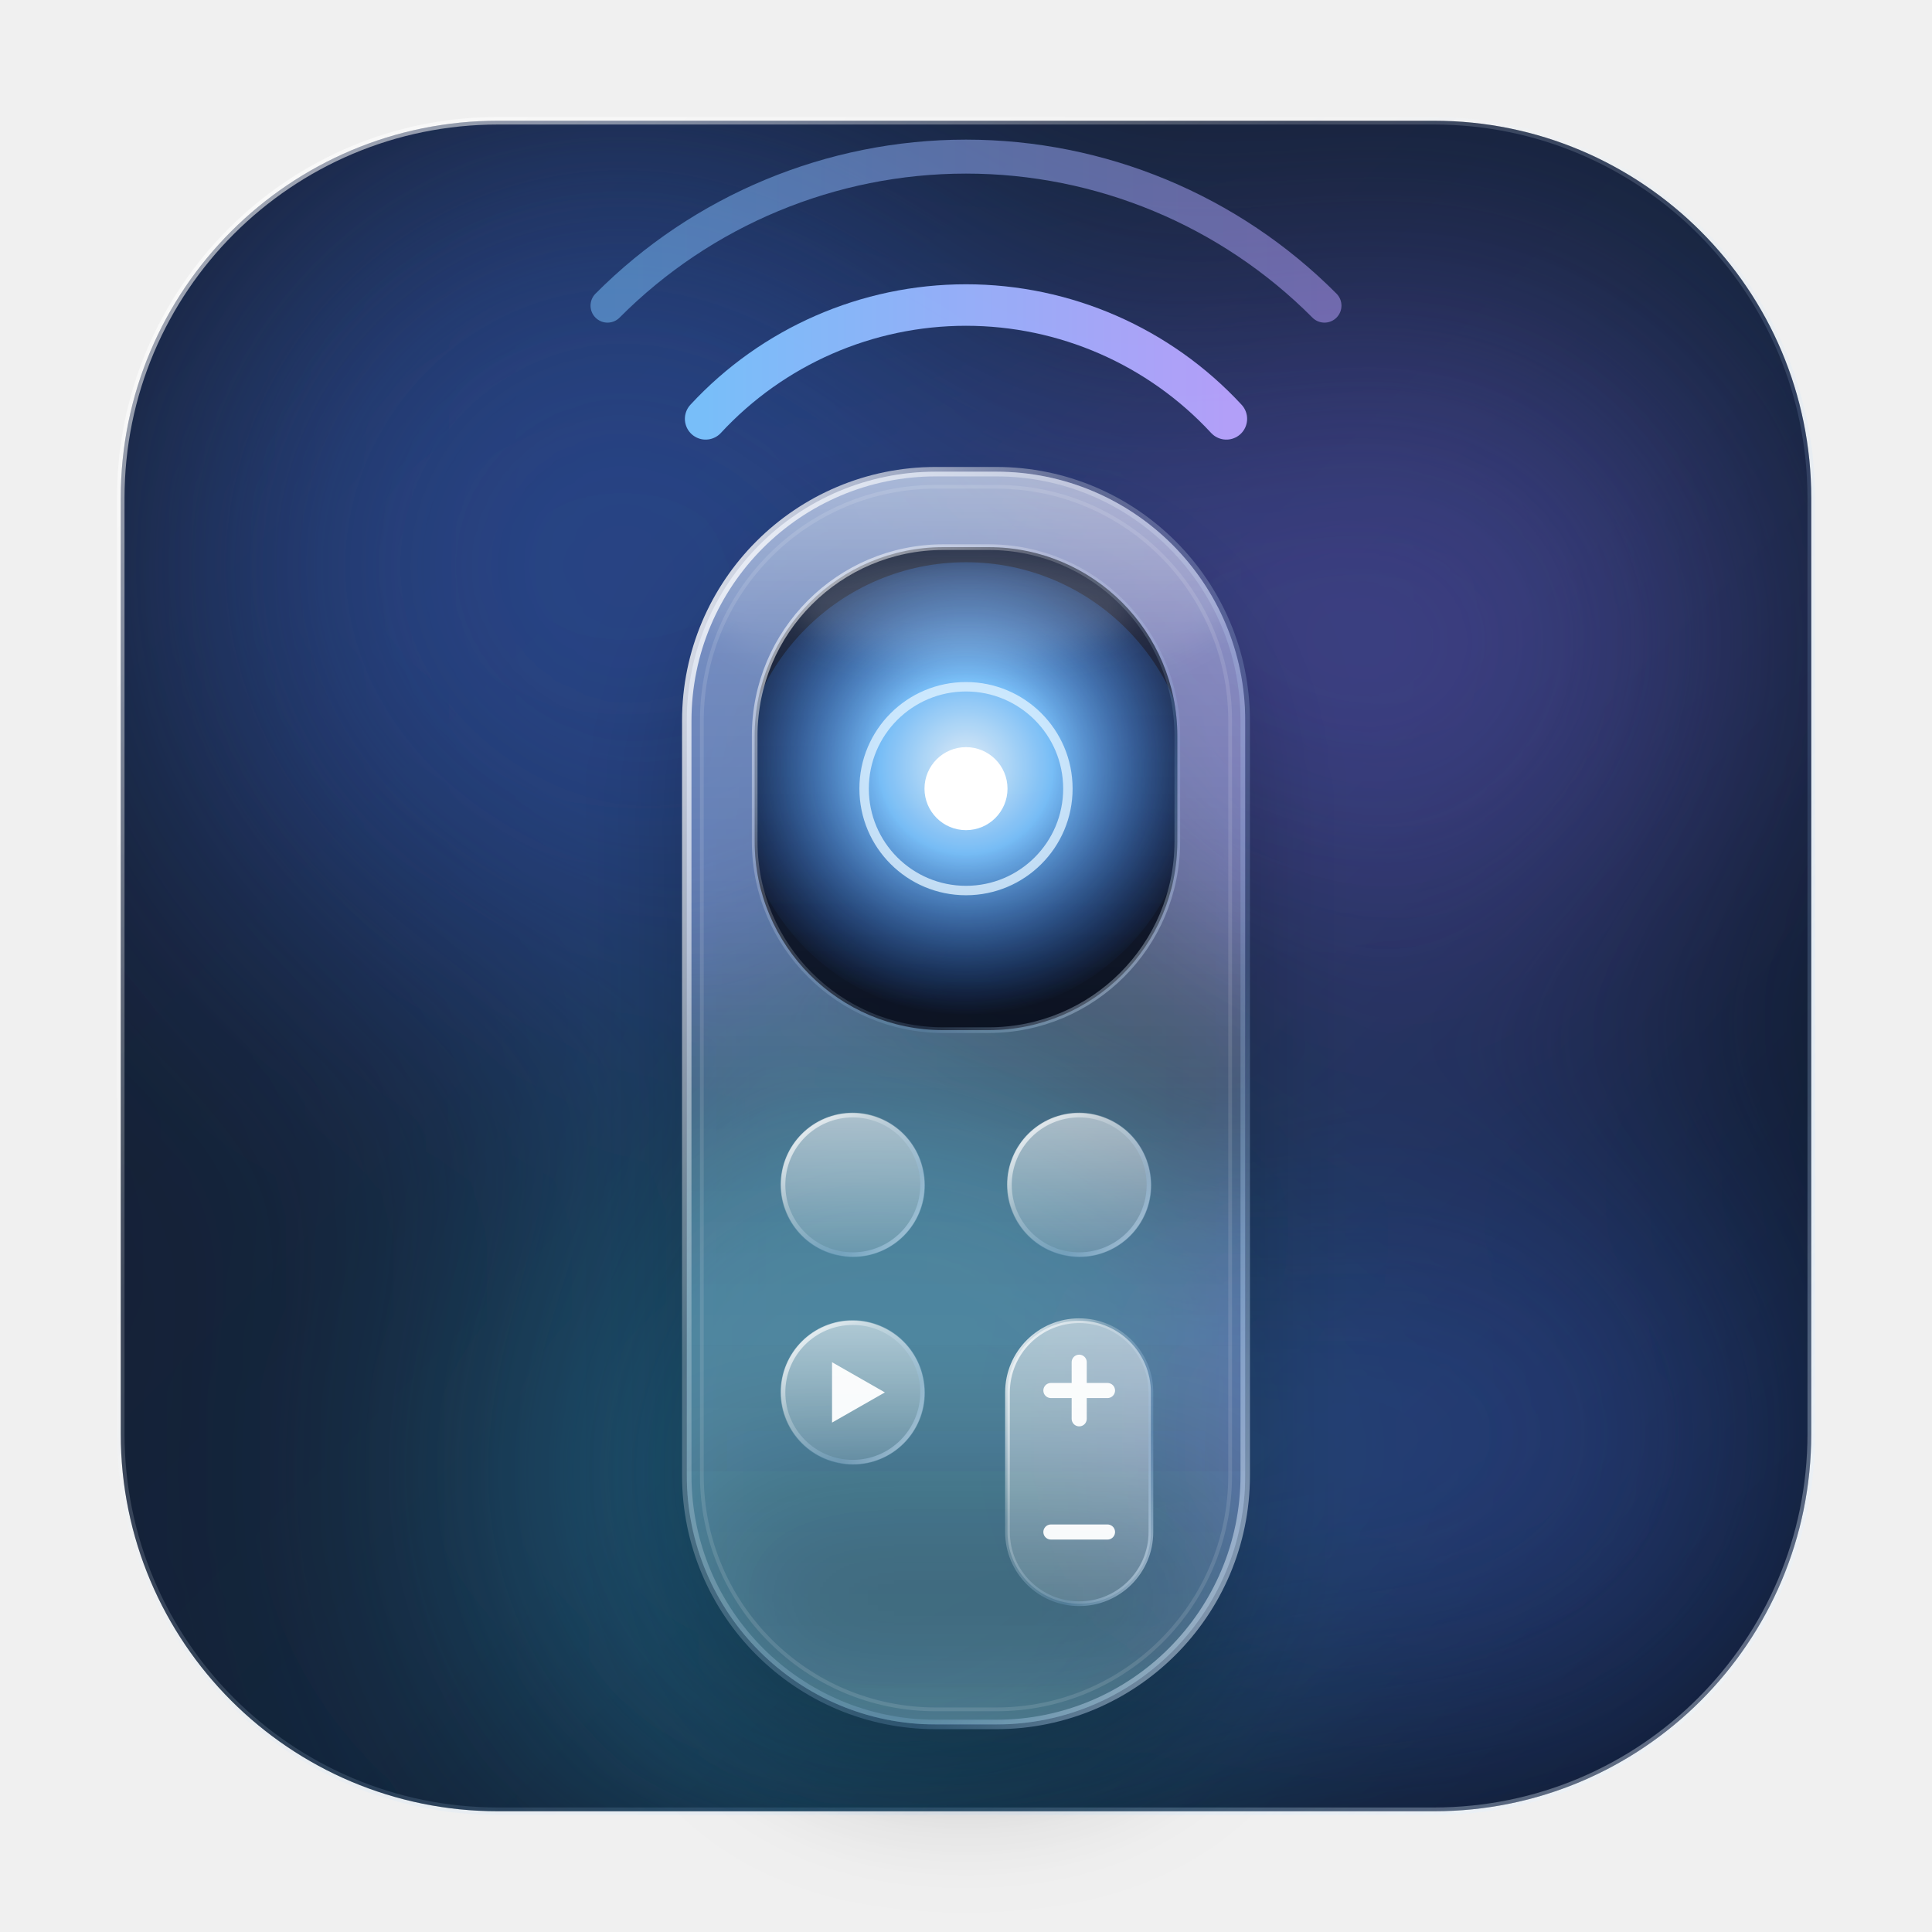
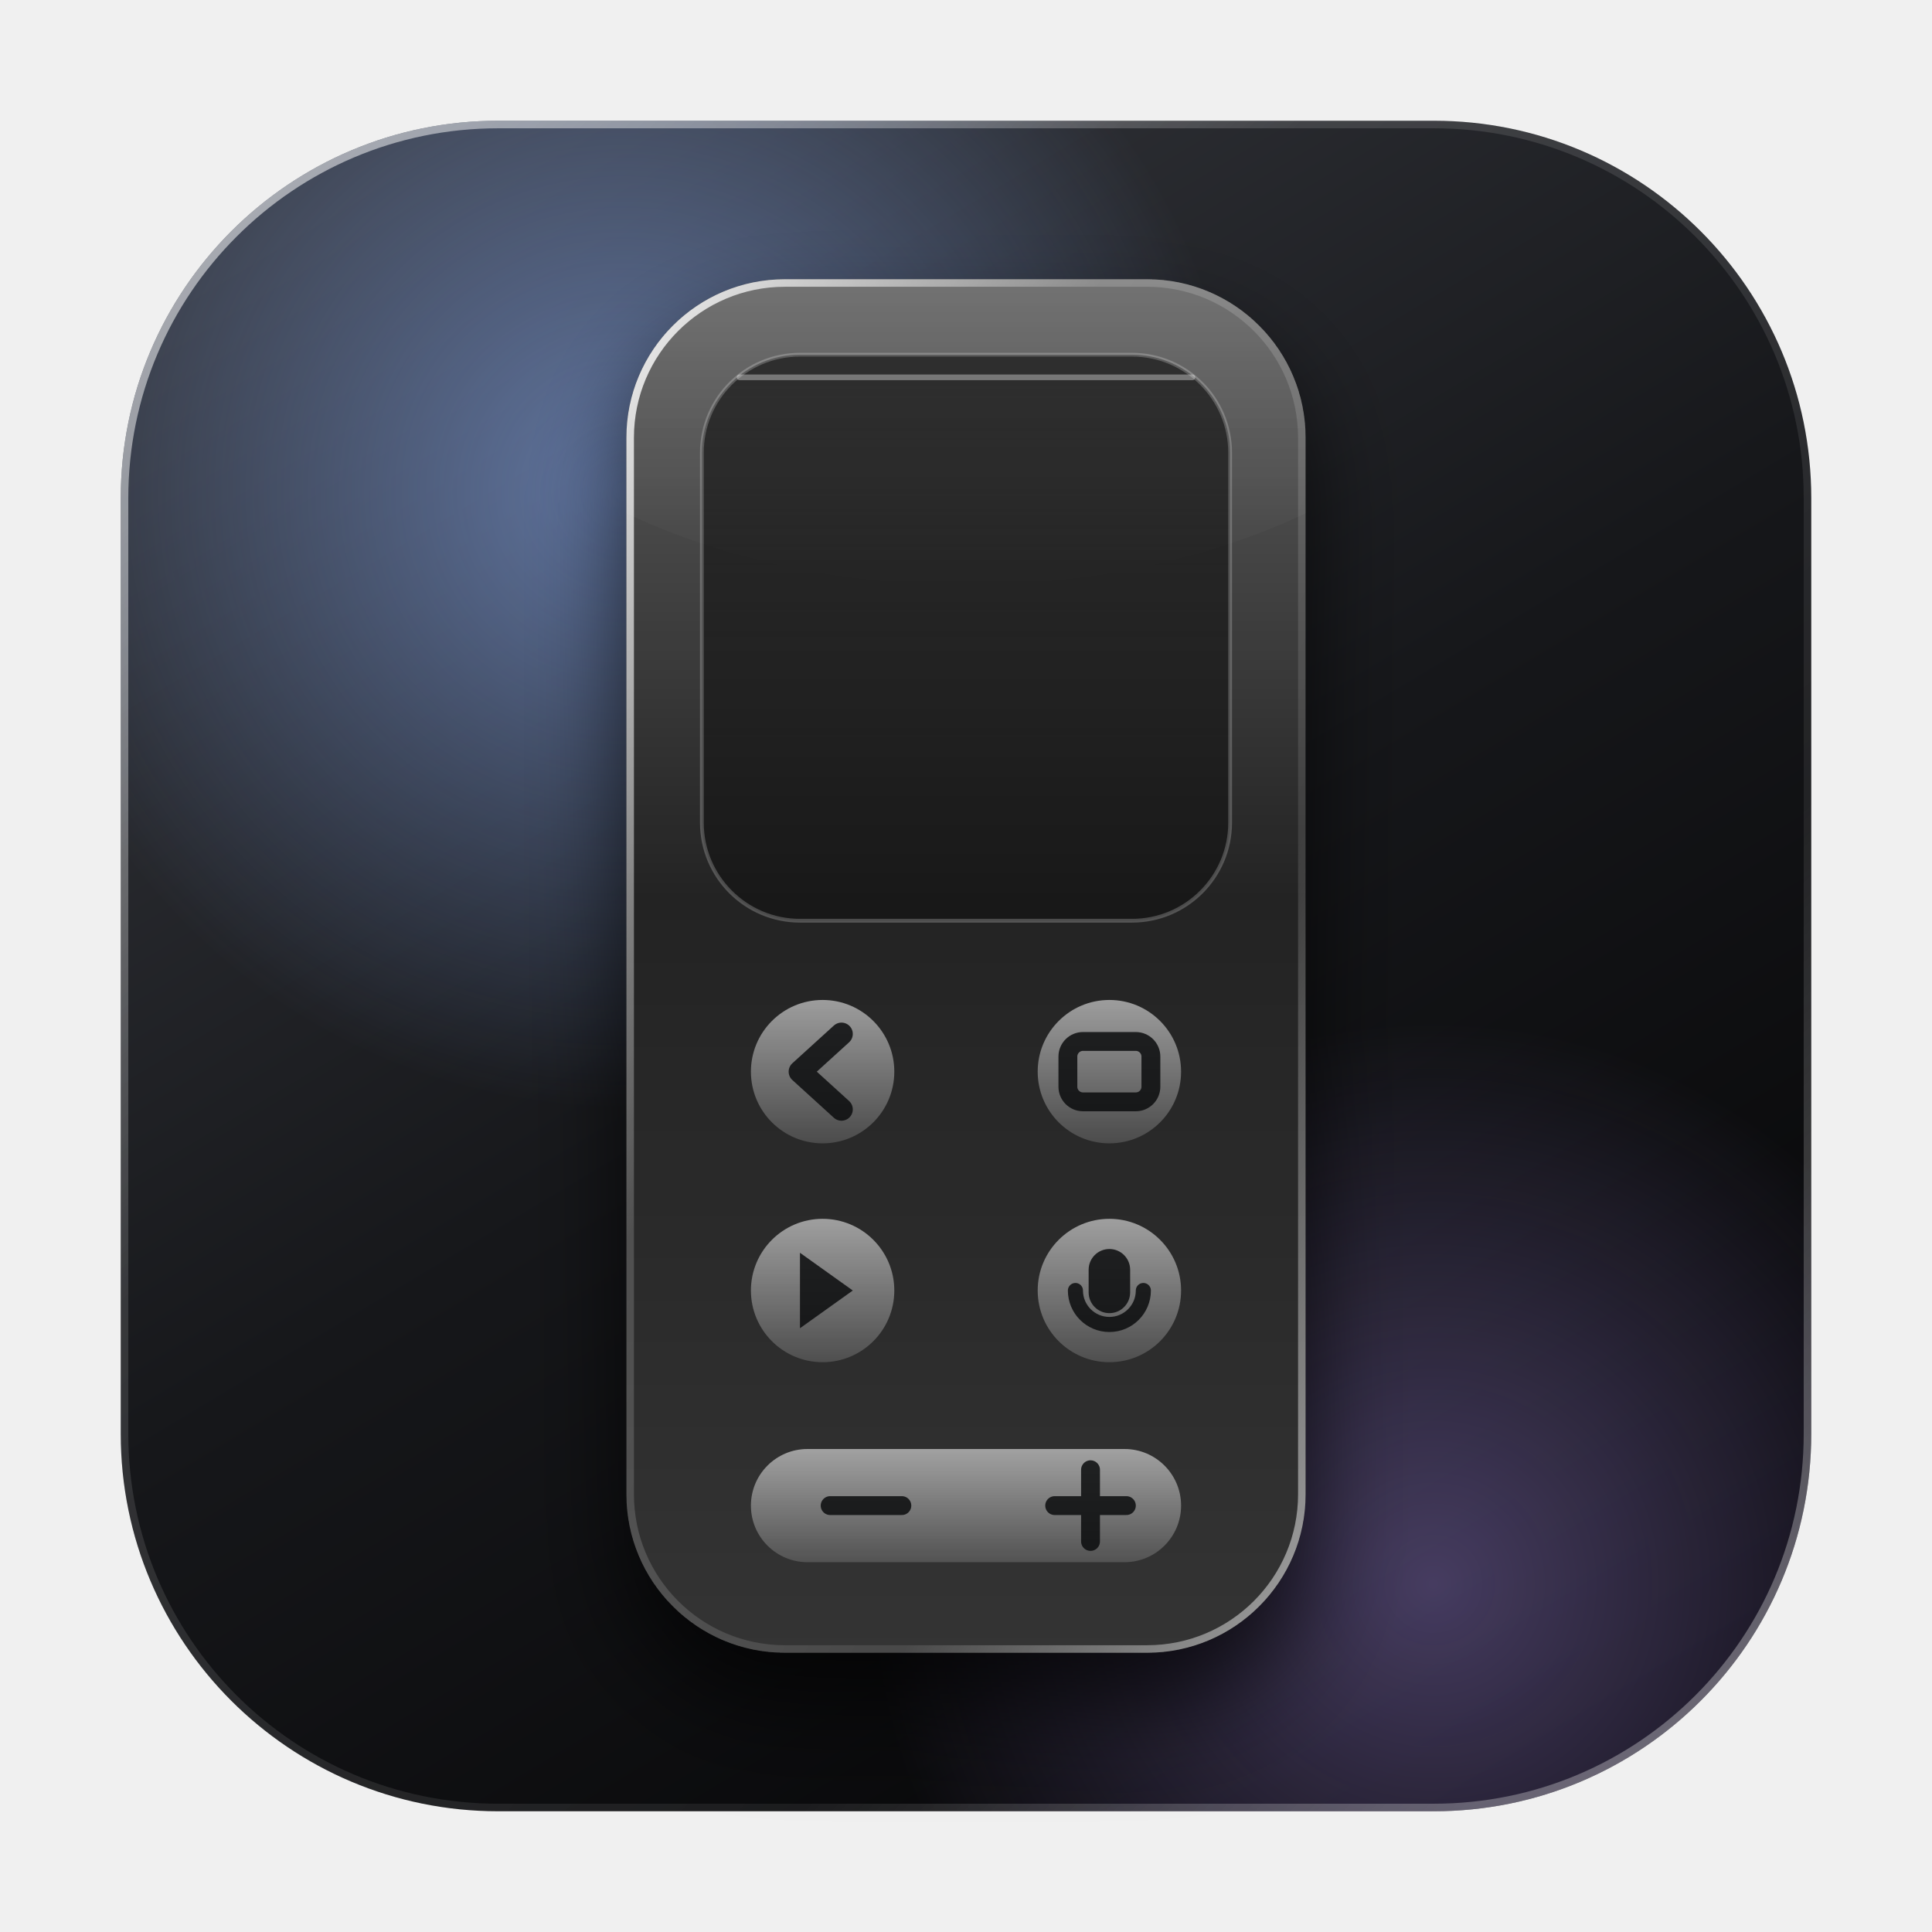
<svg xmlns="http://www.w3.org/2000/svg" viewBox="0 0 1024 1024" width="1024" height="1024">
  <defs>
-     <linearGradient id="bg" x1="0" y1="0" x2="1" y2="1">
-       <stop offset="0" stop-color="#1b2338" />
-       <stop offset="0.55" stop-color="#16263e" />
-       <stop offset="1" stop-color="#0b1424" />
+     <linearGradient id="bg" x1="0.2" y1="0" x2="0.8" y2="1">
+       <stop offset="0" stop-color="#34363c" />
+       <stop offset="0.5" stop-color="#16171a" />
+       <stop offset="1" stop-color="#050506" />
    </linearGradient>
-     <filter id="blurBig" x="-50%" y="-50%" width="200%" height="200%">
-       <feGaussianBlur stdDeviation="90" />
-     </filter>
-     <filter id="blurMed" x="-50%" y="-50%" width="200%" height="200%">
-       <feGaussianBlur stdDeviation="46" />
-     </filter>
-     <filter id="blurSm" x="-50%" y="-50%" width="200%" height="200%">
-       <feGaussianBlur stdDeviation="8" />
+     <radialGradient id="glowA" cx="0.5" cy="0.5" r="0.5">
+       <stop offset="0" stop-color="#8fb4ff" stop-opacity="0.55" />
+       <stop offset="1" stop-color="#8fb4ff" stop-opacity="0" />
+     </radialGradient>
+     <radialGradient id="glowB" cx="0.5" cy="0.5" r="0.5">
+       <stop offset="0" stop-color="#b79bff" stop-opacity="0.35" />
+       <stop offset="1" stop-color="#b79bff" stop-opacity="0" />
+     </radialGradient>
+     <linearGradient id="rim" x1="0" y1="0" x2="1" y2="1">
+       <stop offset="0" stop-color="#ffffff" stop-opacity="0.9" />
+       <stop offset="0.35" stop-color="#ffffff" stop-opacity="0.18" />
+       <stop offset="0.7" stop-color="#ffffff" stop-opacity="0.10" />
+       <stop offset="1" stop-color="#ffffff" stop-opacity="0.55" />
+     </linearGradient>
+     <linearGradient id="glass" x1="0" y1="0" x2="0" y2="1">
+       <stop offset="0" stop-color="#ffffff" stop-opacity="0.34" />
+       <stop offset="0.45" stop-color="#ffffff" stop-opacity="0.09" />
+       <stop offset="1" stop-color="#ffffff" stop-opacity="0.16" />
+     </linearGradient>
+     <linearGradient id="pad" x1="0" y1="0" x2="0" y2="1">
+       <stop offset="0" stop-color="#000000" stop-opacity="0.55" />
+       <stop offset="1" stop-color="#000000" stop-opacity="0.30" />
+     </linearGradient>
+     <linearGradient id="spec" x1="0" y1="0" x2="0" y2="1">
+       <stop offset="0" stop-color="#ffffff" stop-opacity="0.55" />
+       <stop offset="1" stop-color="#ffffff" stop-opacity="0" />
+     </linearGradient>
+     <linearGradient id="btn" x1="0" y1="0" x2="0" y2="1">
+       <stop offset="0" stop-color="#ffffff" stop-opacity="0.55" />
+       <stop offset="1" stop-color="#ffffff" stop-opacity="0.16" />
+     </linearGradient>
+     <filter id="blur" x="-50%" y="-50%" width="200%" height="200%">
+       <feGaussianBlur stdDeviation="60" />
    </filter>
    <filter id="shadow" x="-40%" y="-20%" width="180%" height="150%">
-       <feDropShadow dx="0" dy="34" stdDeviation="30" flood-color="#020611" flood-opacity="0.6" />
+       <feDropShadow dx="0" dy="28" stdDeviation="26" flood-color="#000" flood-opacity="0.7" />
    </filter>
    <clipPath id="tile">
      <rect x="64" y="64" width="896" height="896" rx="200" />
    </clipPath>
    <clipPath id="body">
-       <rect x="364" y="250" width="296" height="664" rx="132" />
+       <rect x="332" y="148" width="360" height="728" rx="84" />
    </clipPath>
-     <clipPath id="padClip">
-       <rect x="400" y="290" width="224" height="256" rx="100" />
-     </clipPath>
-     <linearGradient id="rim" x1="0" y1="0" x2="1" y2="1">
-       <stop offset="0" stop-color="#ffffff" stop-opacity="0.95" />
-       <stop offset="0.35" stop-color="#ffffff" stop-opacity="0.25" />
-       <stop offset="0.7" stop-color="#9fd0ff" stop-opacity="0.18" />
-       <stop offset="1" stop-color="#ffffff" stop-opacity="0.6" />
-     </linearGradient>
-     <linearGradient id="glassFill" x1="0" y1="0" x2="0" y2="1">
-       <stop offset="0" stop-color="#ffffff" stop-opacity="0.34" />
-       <stop offset="0.5" stop-color="#ffffff" stop-opacity="0.10" />
-       <stop offset="1" stop-color="#ffffff" stop-opacity="0.18" />
-     </linearGradient>
-     <linearGradient id="spec" x1="0" y1="0" x2="0" y2="1">
-       <stop offset="0" stop-color="#ffffff" stop-opacity="0.75" />
-       <stop offset="1" stop-color="#ffffff" stop-opacity="0" />
-     </linearGradient>
-     <linearGradient id="padGlass" x1="0" y1="0" x2="0" y2="1">
-       <stop offset="0" stop-color="#0a1226" stop-opacity="0.78" />
-       <stop offset="1" stop-color="#050a18" stop-opacity="0.9" />
-     </linearGradient>
-     <radialGradient id="orb" cx="0.5" cy="0.45" r="0.55">
-       <stop offset="0" stop-color="#e9f5ff" />
-       <stop offset="0.35" stop-color="#7cc4ff" />
-       <stop offset="1" stop-color="#2f7dff" stop-opacity="0" />
-     </radialGradient>
-     <linearGradient id="btnGlass" x1="0" y1="0" x2="0" y2="1">
-       <stop offset="0" stop-color="#ffffff" stop-opacity="0.55" />
-       <stop offset="1" stop-color="#ffffff" stop-opacity="0.16" />
-     </linearGradient>
-     <linearGradient id="arc" x1="0" y1="0" x2="1" y2="0">
-       <stop offset="0" stop-color="#7cc4ff" />
-       <stop offset="1" stop-color="#b9a4ff" />
-     </linearGradient>
-     <g id="blobs">
-       <circle cx="330" cy="300" r="240" fill="#3d6bd8" />
-       <circle cx="740" cy="340" r="190" fill="#6c63d9" />
-       <circle cx="470" cy="780" r="220" fill="#2b8fb5" />
-       <circle cx="780" cy="760" r="170" fill="#3f63c9" />
-     </g>
  </defs>
  <rect x="64" y="64" width="896" height="896" rx="200" fill="url(#bg)" />
  <g clip-path="url(#tile)">
-     <use href="#blobs" filter="url(#blurBig)" opacity="0.6" />
-     <rect x="64" y="64" width="896" height="896" fill="#06101f" opacity="0.18" />
+     <circle cx="330" cy="260" r="330" fill="url(#glowA)" />
+     <circle cx="760" cy="840" r="300" fill="url(#glowB)" />
  </g>
-   <rect x="64" y="64" width="896" height="896" rx="200" fill="none" stroke="url(#rim)" stroke-width="4" opacity="0.7" />
-   <g fill="none" stroke-linecap="round">
-     <path d="M374 222 A188 188 0 0 1 650 222" stroke="url(#arc)" stroke-width="22" opacity="0.95" />
-     <path d="M322 162 A268 268 0 0 1 702 162" stroke="url(#arc)" stroke-width="18" opacity="0.5" />
+   <rect x="66" y="66" width="892" height="892" rx="198" fill="none" stroke="url(#rim)" stroke-width="4" opacity="0.7" />
+   <g filter="url(#shadow)">
+     <rect x="332" y="148" width="360" height="728" rx="84" fill="#0b0c0e" />
  </g>
-   <g filter="url(#shadow)">
-     <rect x="364" y="250" width="296" height="664" rx="132" fill="#0b1630" fill-opacity="0.35" />
+   <rect x="332" y="148" width="360" height="728" rx="84" fill="url(#glass)" />
+   <g clip-path="url(#body)">
+     <ellipse cx="512" cy="120" rx="300" ry="190" fill="url(#spec)" opacity="0.5" />
  </g>
-   <g clip-path="url(#body)">
-     <g transform="translate(0,0)">
-       <use href="#blobs" filter="url(#blurMed)" opacity="0.5" />
-       <rect x="364" y="250" width="296" height="664" fill="#cfe2ff" opacity="0.14" />
-     </g>
-     <rect x="364" y="250" width="296" height="664" fill="url(#glassFill)" />
-     <ellipse cx="512" cy="300" rx="150" ry="70" fill="url(#spec)" opacity="0.5" filter="url(#blurSm)" />
-     <rect x="364" y="780" width="296" height="134" fill="#030816" opacity="0.28" filter="url(#blurMed)" />
-   </g>
-   <rect x="364" y="250" width="296" height="664" rx="132" fill="none" stroke="url(#rim)" stroke-width="5" />
-   <rect x="372" y="258" width="280" height="648" rx="124" fill="none" stroke="#ffffff" stroke-opacity="0.12" stroke-width="2" />
-   <rect x="400" y="290" width="224" height="256" rx="100" fill="url(#padGlass)" />
-   <g clip-path="url(#padClip)">
-     <circle cx="512" cy="418" r="120" fill="url(#orb)" opacity="0.95" />
-     <ellipse cx="512" cy="322" rx="90" ry="26" fill="#ffffff" opacity="0.14" filter="url(#blurSm)" />
-   </g>
-   <rect x="400" y="290" width="224" height="256" rx="100" fill="none" stroke="url(#rim)" stroke-width="3" opacity="0.8" />
-   <circle cx="512" cy="418" r="54" fill="none" stroke="#dff1ff" stroke-width="5" opacity="0.8" />
-   <circle cx="512" cy="418" r="22" fill="#ffffff" />
-   <g>
-     <circle cx="452" cy="628" r="38" fill="url(#btnGlass)" />
-     <circle cx="572" cy="628" r="38" fill="url(#btnGlass)" />
-     <circle cx="452" cy="738" r="38" fill="url(#btnGlass)" />
-     <rect x="534" y="700" width="76" height="150" rx="38" fill="url(#btnGlass)" />
-     <circle cx="452" cy="628" r="37" fill="none" stroke="url(#rim)" stroke-width="2.5" />
-     <circle cx="572" cy="628" r="37" fill="none" stroke="url(#rim)" stroke-width="2.5" />
-     <circle cx="452" cy="738" r="37" fill="none" stroke="url(#rim)" stroke-width="2.5" />
-     <rect x="534" y="700" width="76" height="150" rx="38" fill="none" stroke="url(#rim)" stroke-width="2.5" />
-   </g>
-   <path d="M441 722 L469 738 L441 754 Z" fill="#ffffff" fill-opacity="0.95" />
-   <path d="M572 722 v30 M557 737 h30" stroke="#ffffff" stroke-opacity="0.95" stroke-width="8" stroke-linecap="round" />
-   <path d="M557 812 h30" stroke="#ffffff" stroke-opacity="0.95" stroke-width="8" stroke-linecap="round" />
+   <rect x="334" y="150" width="356" height="724" rx="82" fill="none" stroke="url(#rim)" stroke-width="4" />
+   <rect x="372" y="188" width="280" height="300" rx="52" fill="url(#pad)" />
+   <rect x="372" y="188" width="280" height="300" rx="52" fill="none" stroke="#ffffff" stroke-opacity="0.22" stroke-width="2" />
+   <path d="M392 200 H632" stroke="#ffffff" stroke-opacity="0.35" stroke-width="3" stroke-linecap="round" />
+   <circle cx="436" cy="568" r="38" fill="url(#btn)" />
+   <circle cx="588" cy="568" r="38" fill="url(#btn)" />
+   <circle cx="512" cy="568" r="0" />
+   <path d="M446 548 L424 568 L446 588" fill="none" stroke="#0b0c0e" stroke-opacity="0.85" stroke-width="12" stroke-linecap="round" stroke-linejoin="round" />
+   <rect x="566" y="552" width="44" height="32" rx="8" fill="none" stroke="#0b0c0e" stroke-opacity="0.85" stroke-width="10" />
+   <circle cx="436" cy="684" r="38" fill="url(#btn)" />
+   <path d="M424 664 L452 684 L424 704 Z" fill="#0b0c0e" fill-opacity="0.85" />
+   <circle cx="588" cy="684" r="38" fill="url(#btn)" />
+   <rect x="577" y="662" width="22" height="34" rx="11" fill="#0b0c0e" fill-opacity="0.85" />
+   <path d="M570 684 a18 18 0 0 0 36 0" fill="none" stroke="#0b0c0e" stroke-opacity="0.85" stroke-width="8" stroke-linecap="round" />
+   <rect x="398" y="768" width="228" height="60" rx="30" fill="url(#btn)" />
+   <path d="M440 798 H478 M559 798 H597 M578 779 V817" stroke="#0b0c0e" stroke-opacity="0.85" stroke-width="10" stroke-linecap="round" />
</svg>
